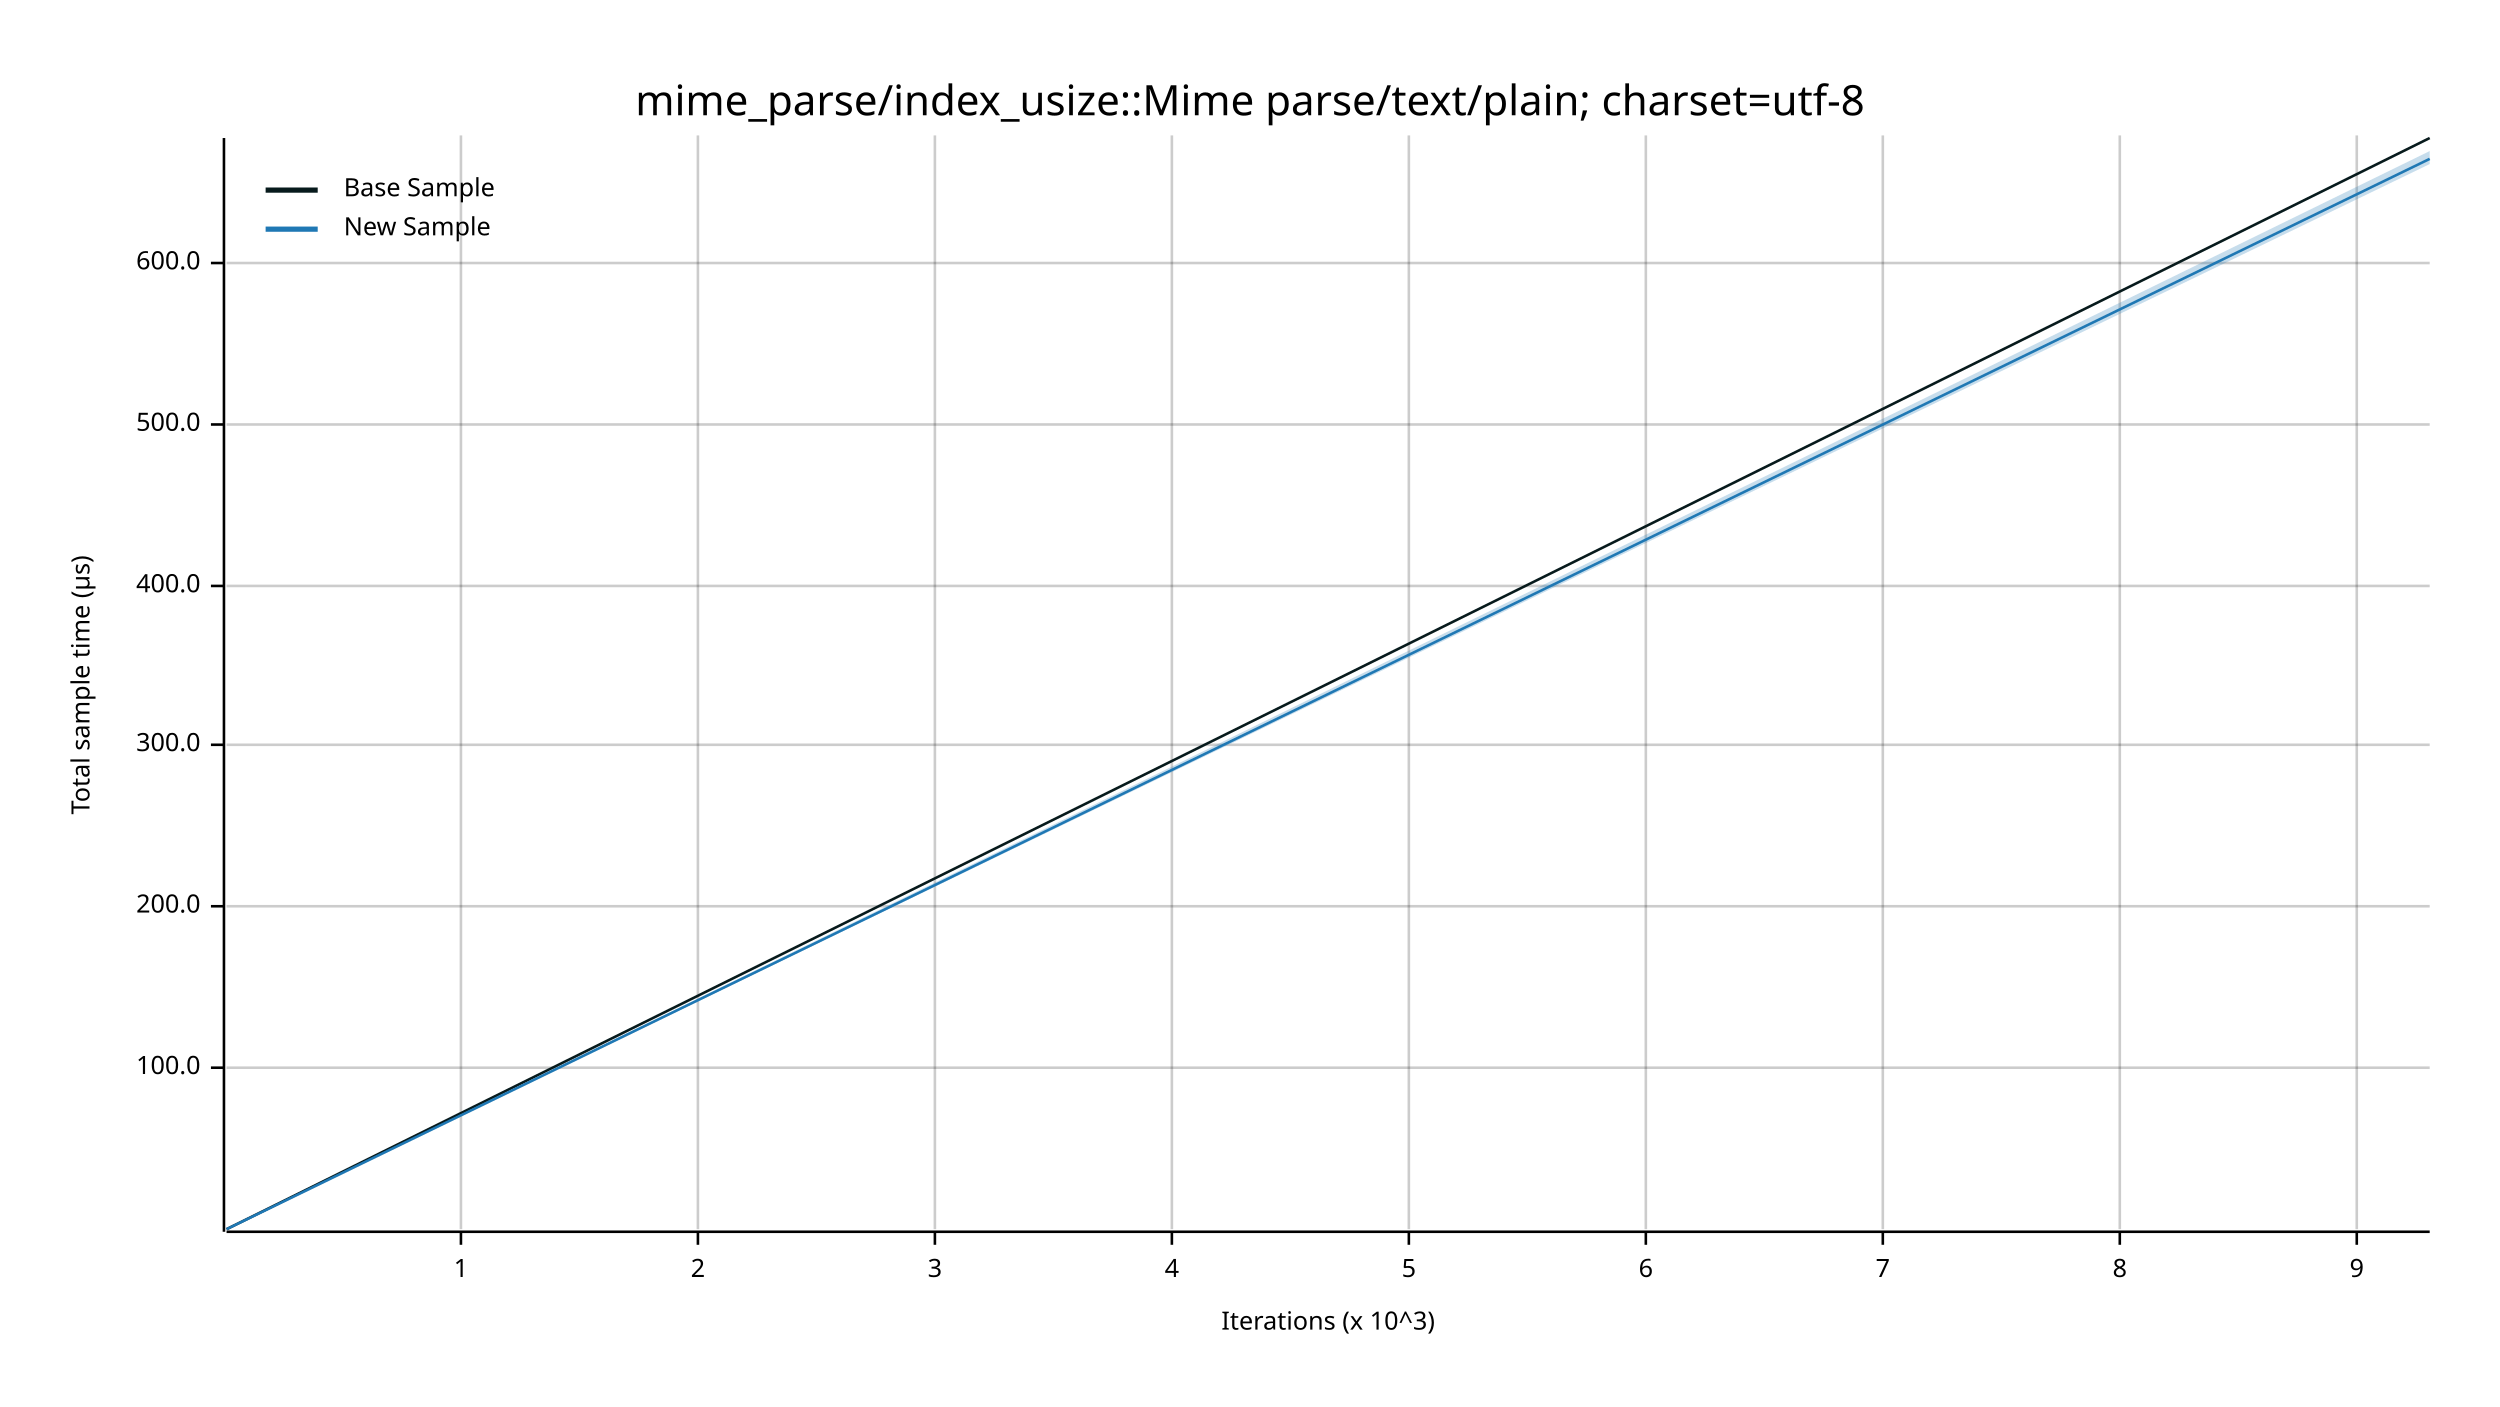
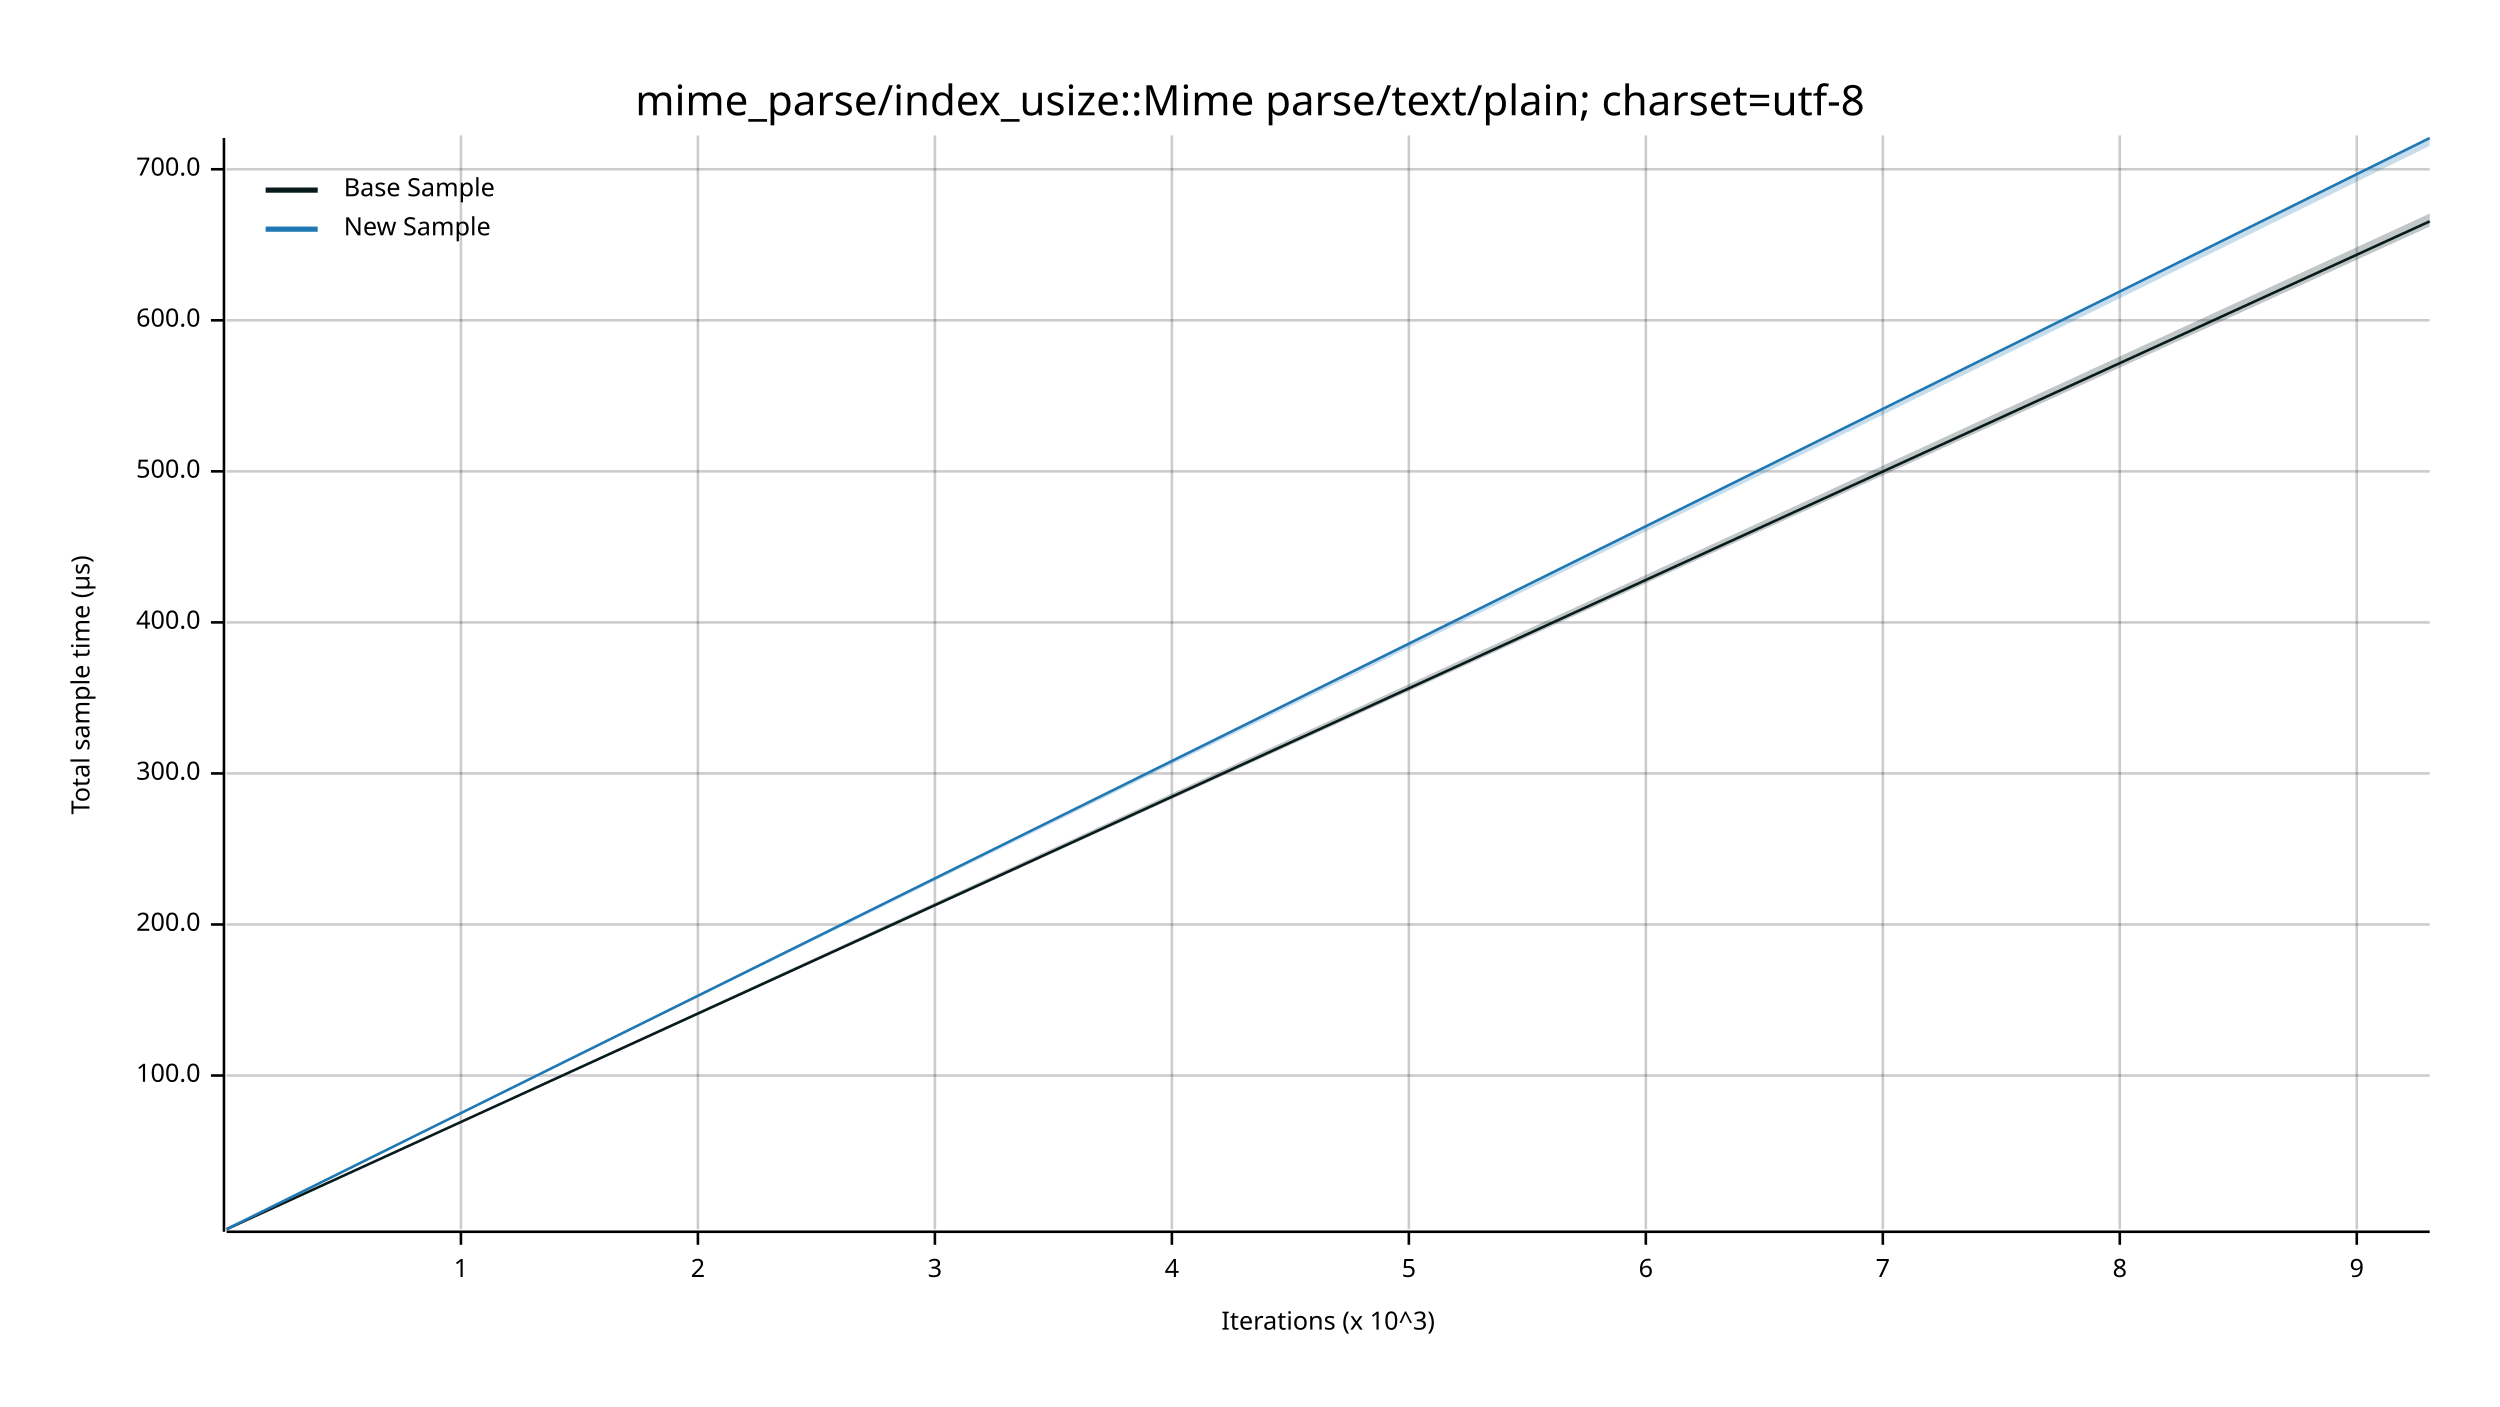
<svg xmlns="http://www.w3.org/2000/svg" width="960" height="540" viewBox="0 0 960 540">
  <text x="480" y="32" dy="0.76em" text-anchor="middle" font-family="sans-serif" font-size="16.129" opacity="1" fill="#000000">
mime_parse/index_usize::Mime parse/text/plain; charset=utf-8
</text>
  <text x="27" y="263" dy="0.76em" text-anchor="middle" font-family="sans-serif" font-size="9.677" opacity="1" fill="#000000" transform="rotate(270, 27, 263)">
Total sample time (µs)
</text>
  <text x="510" y="513" dy="-0.5ex" text-anchor="middle" font-family="sans-serif" font-size="9.677" opacity="1" fill="#000000">
Iterations (x 10^3)
</text>
  <line opacity="0.2" stroke="#000000" stroke-width="1" x1="177" y1="472" x2="177" y2="52" />
  <line opacity="0.2" stroke="#000000" stroke-width="1" x1="268" y1="472" x2="268" y2="52" />
  <line opacity="0.2" stroke="#000000" stroke-width="1" x1="359" y1="472" x2="359" y2="52" />
  <line opacity="0.2" stroke="#000000" stroke-width="1" x1="450" y1="472" x2="450" y2="52" />
  <line opacity="0.2" stroke="#000000" stroke-width="1" x1="541" y1="472" x2="541" y2="52" />
  <line opacity="0.2" stroke="#000000" stroke-width="1" x1="632" y1="472" x2="632" y2="52" />
  <line opacity="0.2" stroke="#000000" stroke-width="1" x1="723" y1="472" x2="723" y2="52" />
  <line opacity="0.2" stroke="#000000" stroke-width="1" x1="814" y1="472" x2="814" y2="52" />
  <line opacity="0.2" stroke="#000000" stroke-width="1" x1="905" y1="472" x2="905" y2="52" />
-   <line opacity="0.2" stroke="#000000" stroke-width="1" x1="87" y1="410" x2="933" y2="410" />
-   <line opacity="0.2" stroke="#000000" stroke-width="1" x1="87" y1="348" x2="933" y2="348" />
-   <line opacity="0.2" stroke="#000000" stroke-width="1" x1="87" y1="286" x2="933" y2="286" />
-   <line opacity="0.2" stroke="#000000" stroke-width="1" x1="87" y1="225" x2="933" y2="225" />
-   <line opacity="0.2" stroke="#000000" stroke-width="1" x1="87" y1="163" x2="933" y2="163" />
-   <line opacity="0.2" stroke="#000000" stroke-width="1" x1="87" y1="101" x2="933" y2="101" />
+   <line opacity="0.2" stroke="#000000" stroke-width="1" x1="87" y1="413" x2="933" y2="413" />
+   <line opacity="0.2" stroke="#000000" stroke-width="1" x1="87" y1="355" x2="933" y2="355" />
+   <line opacity="0.2" stroke="#000000" stroke-width="1" x1="87" y1="297" x2="933" y2="297" />
+   <line opacity="0.2" stroke="#000000" stroke-width="1" x1="87" y1="239" x2="933" y2="239" />
+   <line opacity="0.2" stroke="#000000" stroke-width="1" x1="87" y1="181" x2="933" y2="181" />
+   <line opacity="0.2" stroke="#000000" stroke-width="1" x1="87" y1="123" x2="933" y2="123" />
+   <line opacity="0.2" stroke="#000000" stroke-width="1" x1="87" y1="65" x2="933" y2="65" />
  <polyline fill="none" opacity="1" stroke="#000000" stroke-width="1" points="86,53 86,473 " />
-   <text x="77" y="410" dy="0.5ex" text-anchor="end" font-family="sans-serif" font-size="9.677" opacity="1" fill="#000000">
+   <text x="77" y="413" dy="0.5ex" text-anchor="end" font-family="sans-serif" font-size="9.677" opacity="1" fill="#000000">
100.0
</text>
-   <polyline fill="none" opacity="1" stroke="#000000" stroke-width="1" points="81,410 86,410 " />
-   <text x="77" y="348" dy="0.5ex" text-anchor="end" font-family="sans-serif" font-size="9.677" opacity="1" fill="#000000">
+   <polyline fill="none" opacity="1" stroke="#000000" stroke-width="1" points="81,413 86,413 " />
+   <text x="77" y="355" dy="0.5ex" text-anchor="end" font-family="sans-serif" font-size="9.677" opacity="1" fill="#000000">
200.0
</text>
-   <polyline fill="none" opacity="1" stroke="#000000" stroke-width="1" points="81,348 86,348 " />
-   <text x="77" y="286" dy="0.5ex" text-anchor="end" font-family="sans-serif" font-size="9.677" opacity="1" fill="#000000">
+   <polyline fill="none" opacity="1" stroke="#000000" stroke-width="1" points="81,355 86,355 " />
+   <text x="77" y="297" dy="0.5ex" text-anchor="end" font-family="sans-serif" font-size="9.677" opacity="1" fill="#000000">
300.0
</text>
-   <polyline fill="none" opacity="1" stroke="#000000" stroke-width="1" points="81,286 86,286 " />
-   <text x="77" y="225" dy="0.5ex" text-anchor="end" font-family="sans-serif" font-size="9.677" opacity="1" fill="#000000">
+   <polyline fill="none" opacity="1" stroke="#000000" stroke-width="1" points="81,297 86,297 " />
+   <text x="77" y="239" dy="0.5ex" text-anchor="end" font-family="sans-serif" font-size="9.677" opacity="1" fill="#000000">
400.0
</text>
-   <polyline fill="none" opacity="1" stroke="#000000" stroke-width="1" points="81,225 86,225 " />
-   <text x="77" y="163" dy="0.5ex" text-anchor="end" font-family="sans-serif" font-size="9.677" opacity="1" fill="#000000">
+   <polyline fill="none" opacity="1" stroke="#000000" stroke-width="1" points="81,239 86,239 " />
+   <text x="77" y="181" dy="0.5ex" text-anchor="end" font-family="sans-serif" font-size="9.677" opacity="1" fill="#000000">
500.0
</text>
-   <polyline fill="none" opacity="1" stroke="#000000" stroke-width="1" points="81,163 86,163 " />
-   <text x="77" y="101" dy="0.5ex" text-anchor="end" font-family="sans-serif" font-size="9.677" opacity="1" fill="#000000">
+   <polyline fill="none" opacity="1" stroke="#000000" stroke-width="1" points="81,181 86,181 " />
+   <text x="77" y="123" dy="0.5ex" text-anchor="end" font-family="sans-serif" font-size="9.677" opacity="1" fill="#000000">
600.0
</text>
-   <polyline fill="none" opacity="1" stroke="#000000" stroke-width="1" points="81,101 86,101 " />
+   <polyline fill="none" opacity="1" stroke="#000000" stroke-width="1" points="81,123 86,123 " />
+   <text x="77" y="65" dy="0.5ex" text-anchor="end" font-family="sans-serif" font-size="9.677" opacity="1" fill="#000000">
+ 700.0
+ </text>
+   <polyline fill="none" opacity="1" stroke="#000000" stroke-width="1" points="81,65 86,65 " />
  <polyline fill="none" opacity="1" stroke="#000000" stroke-width="1" points="87,473 933,473 " />
  <text x="177" y="483" dy="0.76em" text-anchor="middle" font-family="sans-serif" font-size="9.677" opacity="1" fill="#000000">
1
</text>
  <polyline fill="none" opacity="1" stroke="#000000" stroke-width="1" points="177,473 177,478 " />
  <text x="268" y="483" dy="0.76em" text-anchor="middle" font-family="sans-serif" font-size="9.677" opacity="1" fill="#000000">
2
</text>
  <polyline fill="none" opacity="1" stroke="#000000" stroke-width="1" points="268,473 268,478 " />
  <text x="359" y="483" dy="0.76em" text-anchor="middle" font-family="sans-serif" font-size="9.677" opacity="1" fill="#000000">
3
</text>
  <polyline fill="none" opacity="1" stroke="#000000" stroke-width="1" points="359,473 359,478 " />
  <text x="450" y="483" dy="0.76em" text-anchor="middle" font-family="sans-serif" font-size="9.677" opacity="1" fill="#000000">
4
</text>
  <polyline fill="none" opacity="1" stroke="#000000" stroke-width="1" points="450,473 450,478 " />
  <text x="541" y="483" dy="0.76em" text-anchor="middle" font-family="sans-serif" font-size="9.677" opacity="1" fill="#000000">
5
</text>
  <polyline fill="none" opacity="1" stroke="#000000" stroke-width="1" points="541,473 541,478 " />
  <text x="632" y="483" dy="0.76em" text-anchor="middle" font-family="sans-serif" font-size="9.677" opacity="1" fill="#000000">
6
</text>
  <polyline fill="none" opacity="1" stroke="#000000" stroke-width="1" points="632,473 632,478 " />
  <text x="723" y="483" dy="0.76em" text-anchor="middle" font-family="sans-serif" font-size="9.677" opacity="1" fill="#000000">
7
</text>
  <polyline fill="none" opacity="1" stroke="#000000" stroke-width="1" points="723,473 723,478 " />
  <text x="814" y="483" dy="0.76em" text-anchor="middle" font-family="sans-serif" font-size="9.677" opacity="1" fill="#000000">
8
</text>
  <polyline fill="none" opacity="1" stroke="#000000" stroke-width="1" points="814,473 814,478 " />
  <text x="905" y="483" dy="0.76em" text-anchor="middle" font-family="sans-serif" font-size="9.677" opacity="1" fill="#000000">
9
</text>
  <polyline fill="none" opacity="1" stroke="#000000" stroke-width="1" points="905,473 905,478 " />
-   <polyline fill="none" opacity="1" stroke="#071A1C" stroke-width="1" points="87,472 933,53 " />
-   <polygon opacity="0.25" fill="#071A1C" points="87,472 933,53 933,53 " />
-   <polyline fill="none" opacity="1" stroke="#1F78B4" stroke-width="1" points="87,472 933,61 " />
-   <polygon opacity="0.25" fill="#1F78B4" points="87,472 933,63 933,58 " />
+   <polyline fill="none" opacity="1" stroke="#071A1C" stroke-width="1" points="87,472 933,85 " />
+   <polygon opacity="0.25" fill="#071A1C" points="87,472 933,87 933,82 " />
+   <polyline fill="none" opacity="1" stroke="#1F78B4" stroke-width="1" points="87,472 933,53 " />
+   <polygon opacity="0.25" fill="#1F78B4" points="87,472 933,56 933,53 " />
  <text x="132" y="68" dy="0.76em" text-anchor="start" font-family="sans-serif" font-size="9.677" opacity="1" fill="#000000">
Base Sample
</text>
  <text x="132" y="83" dy="0.76em" text-anchor="start" font-family="sans-serif" font-size="9.677" opacity="1" fill="#000000">
New Sample
</text>
  <polyline fill="none" opacity="1" stroke="#071A1C" stroke-width="2" points="102,73 122,73 " />
  <polyline fill="none" opacity="1" stroke="#1F78B4" stroke-width="2" points="102,88 122,88 " />
</svg>
